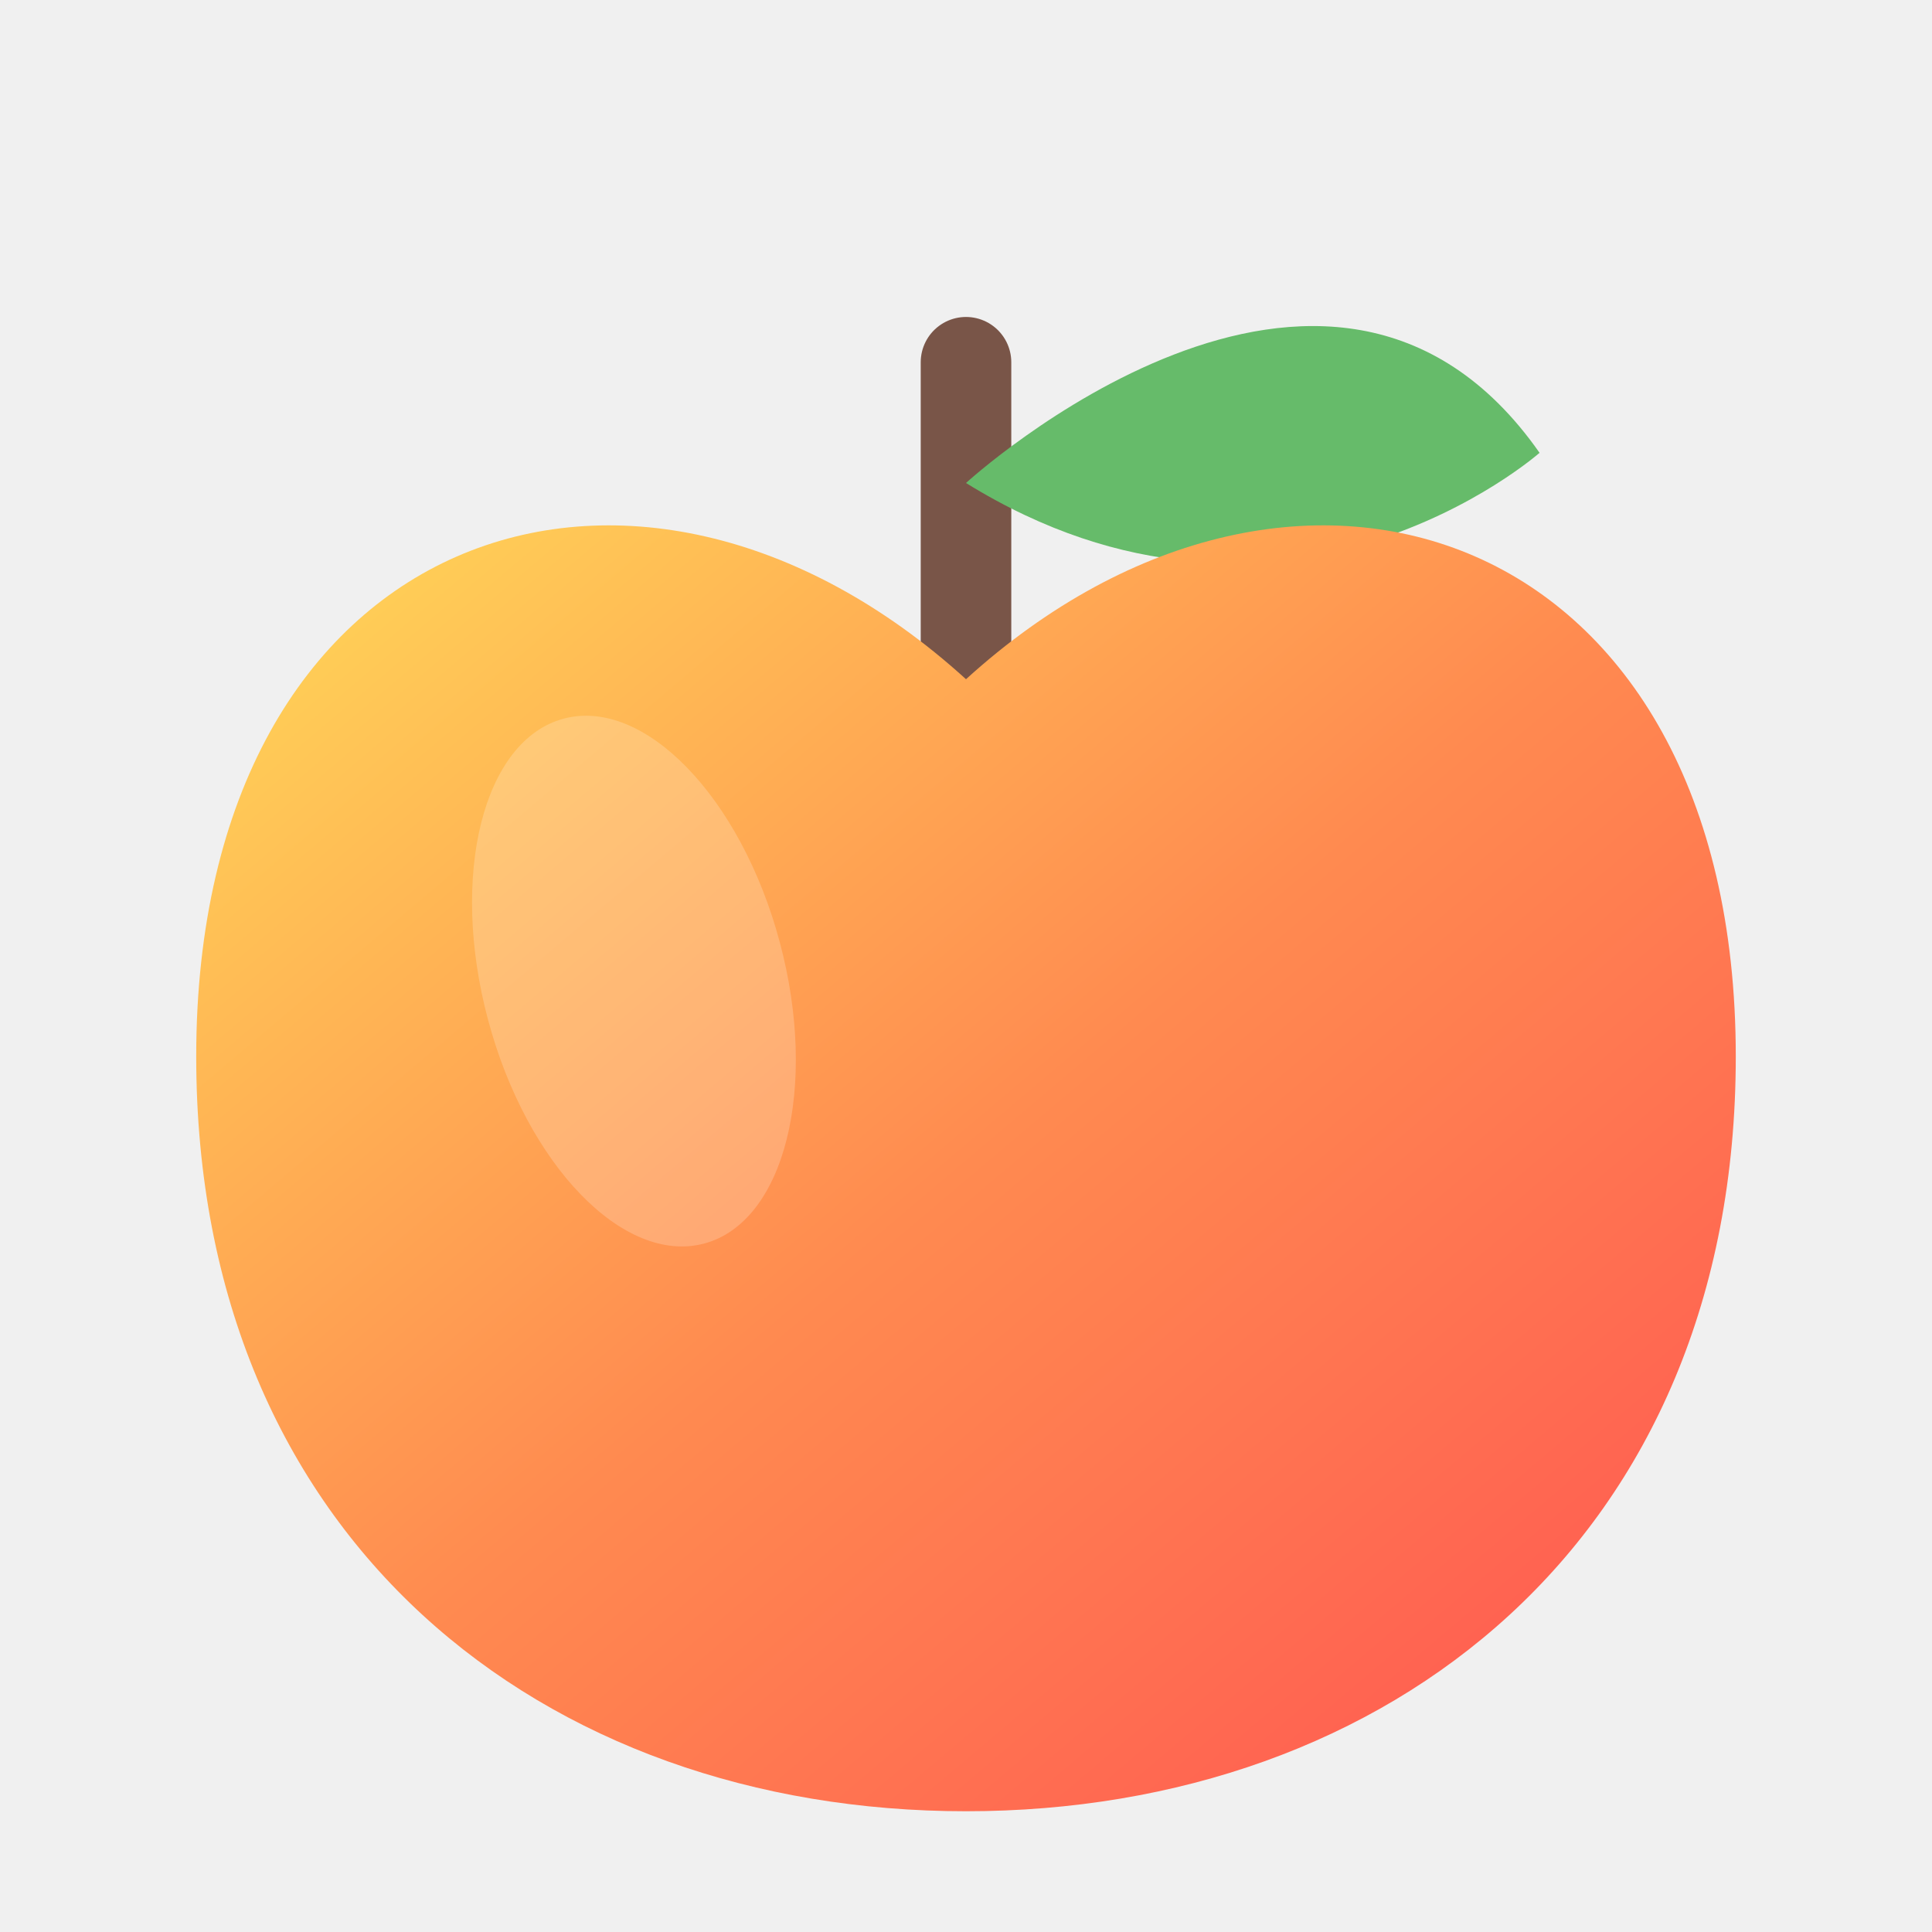
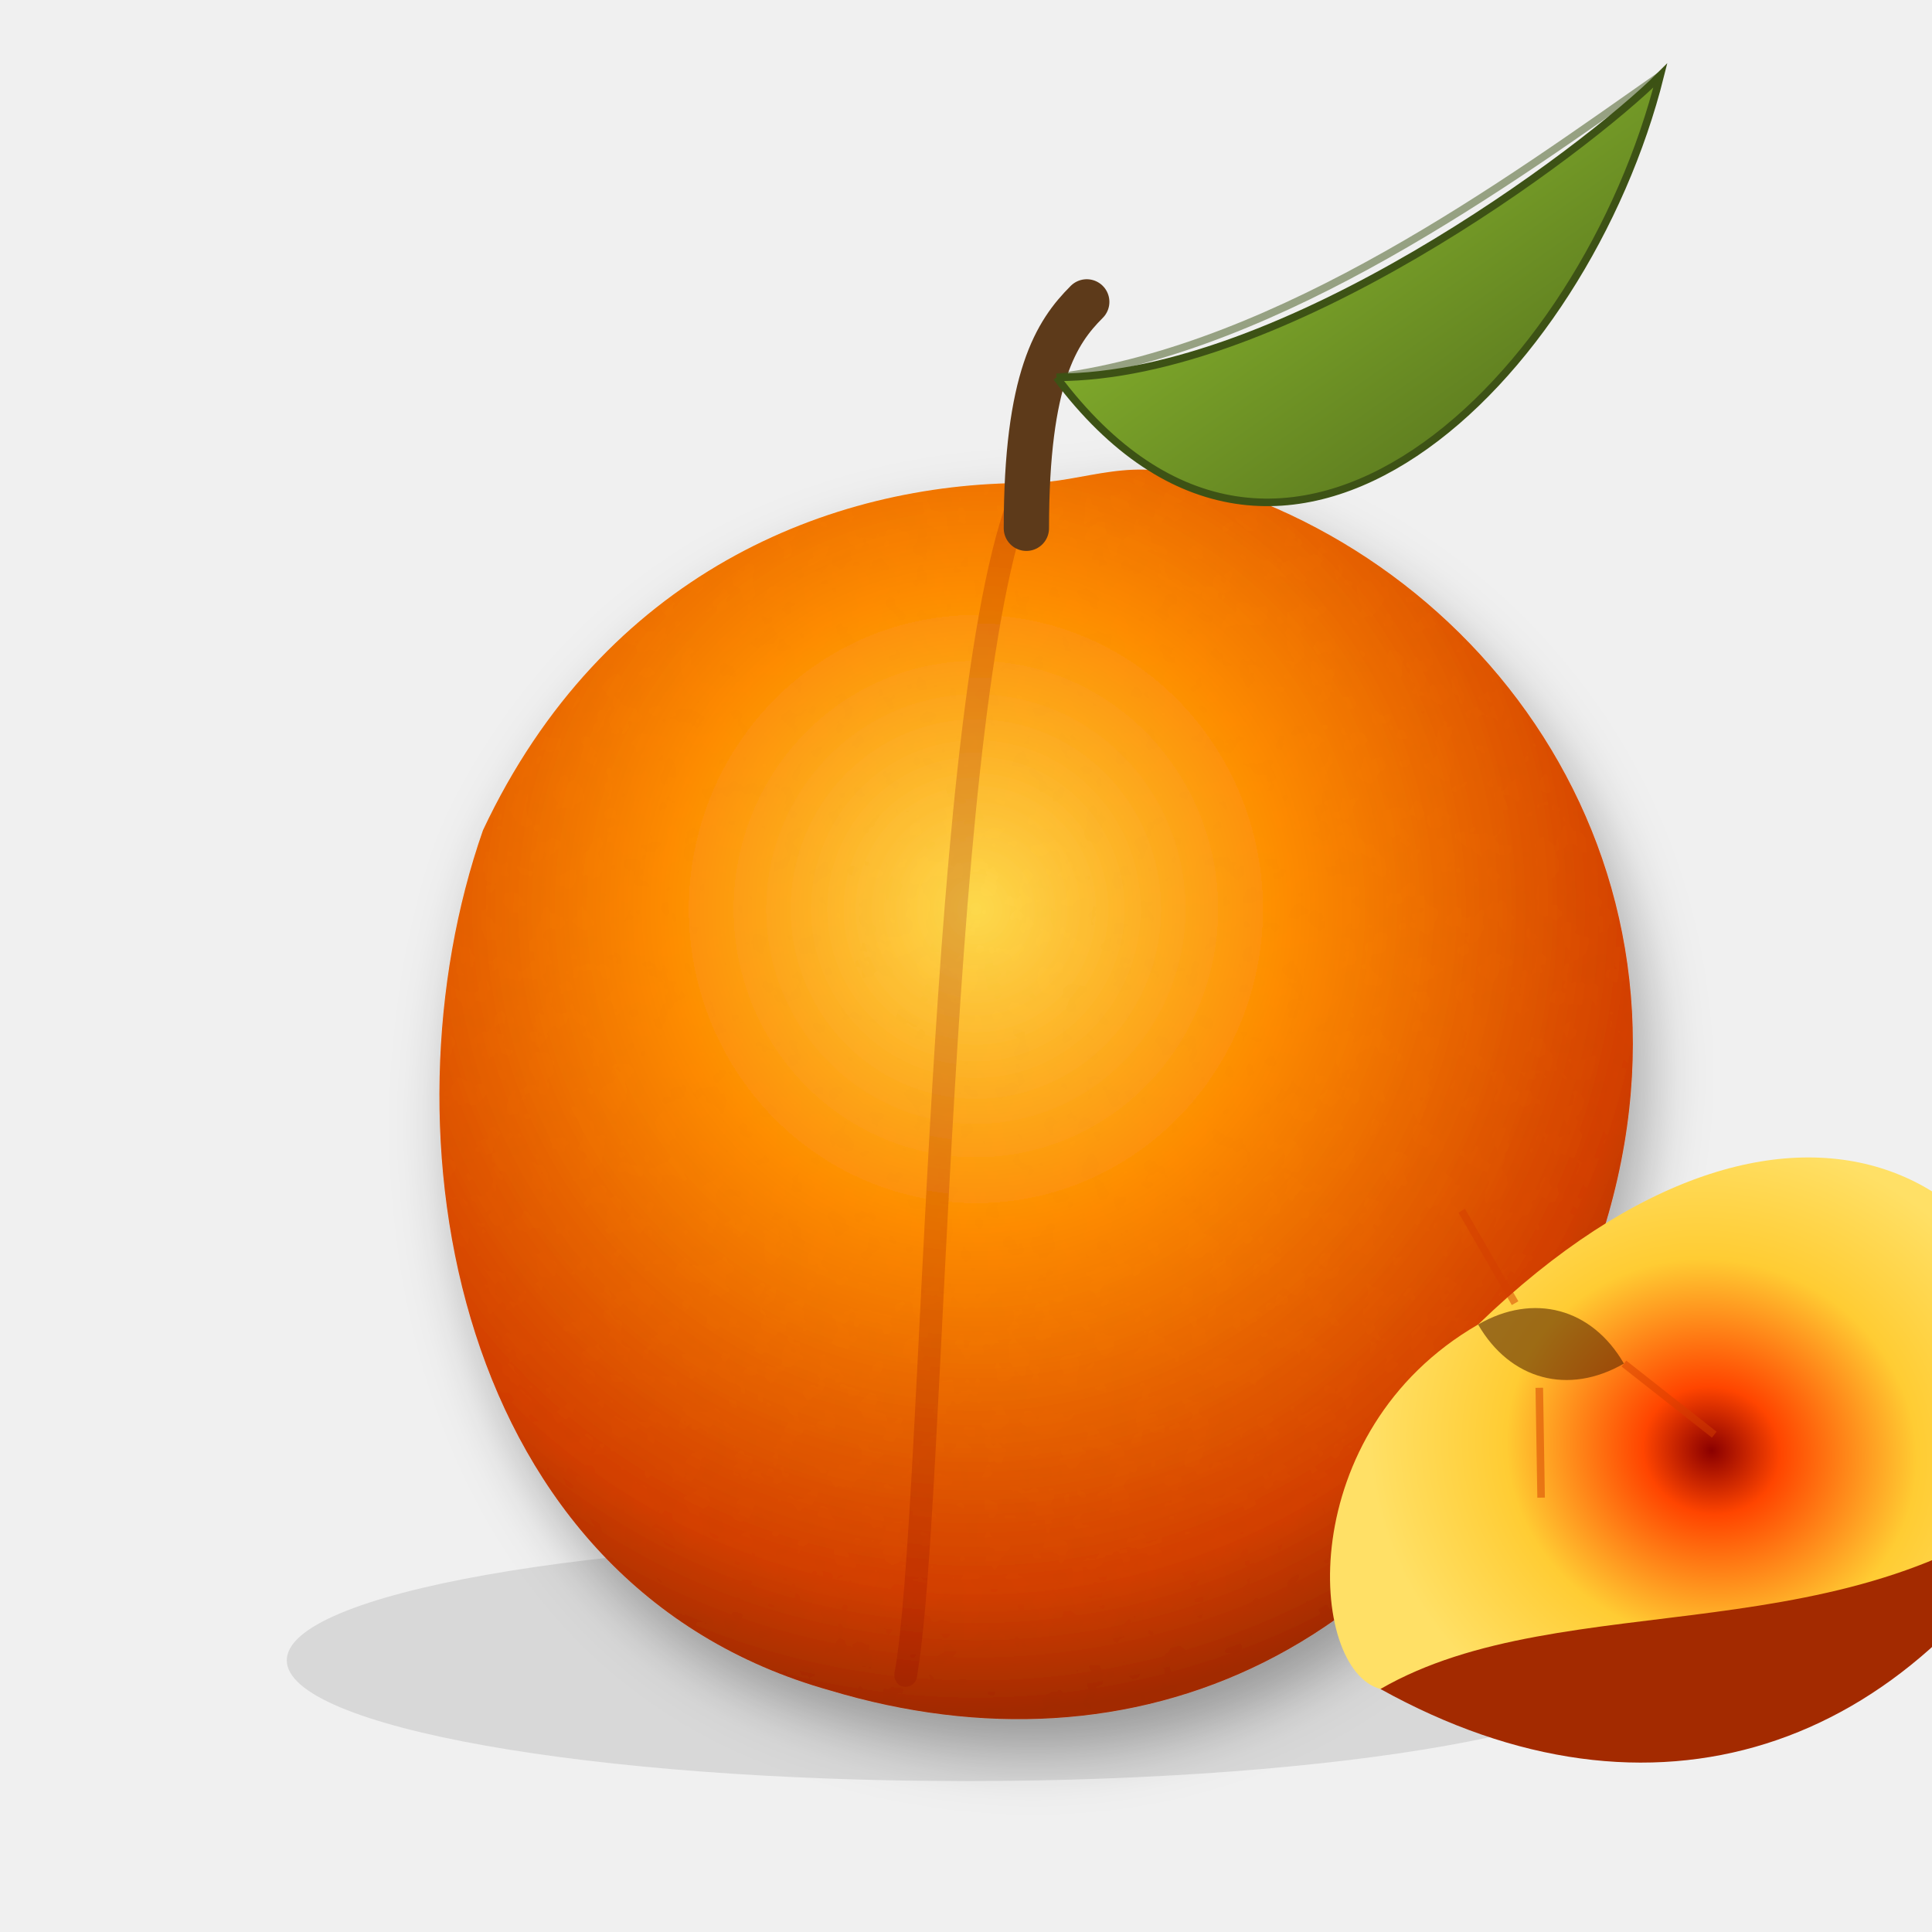
<svg xmlns="http://www.w3.org/2000/svg" width="128" height="128" viewBox="0 0 128 128">
  <defs>
-     <linearGradient id="peachGradient" x1="0%" y1="0%" x2="100%" y2="100%">
-       <stop offset="0%" style="stop-color:#ffdb58;stop-opacity:1" />
-       <stop offset="50%" style="stop-color:#ff8a50;stop-opacity:1" />
-       <stop offset="100%" style="stop-color:#ff5252;stop-opacity:1" />
+     <radialGradient id="peach_skin_grad" cx="45%" cy="35%" r="65%">
+       <stop offset="0%" style="stop-color:#ffdb4d;stop-opacity:1" />
+       <stop offset="40%" style="stop-color:#ff8c00;stop-opacity:1" />
+       <stop offset="85%" style="stop-color:#d43f00;stop-opacity:1" />
+       <stop offset="100%" style="stop-color:#a32a00;stop-opacity:1" />
+     </radialGradient>
+     <radialGradient id="peach_flesh_grad" cx="50%" cy="50%" r="50%">
+       <stop offset="0%" style="stop-color:#8b0000;stop-opacity:1" />
+       <stop offset="20%" style="stop-color:#ff4500;stop-opacity:1" />
+       <stop offset="60%" style="stop-color:#ffcc33;stop-opacity:1" />
+       <stop offset="100%" style="stop-color:#ffe066;stop-opacity:1" />
+     </radialGradient>
+     <linearGradient id="peach_leaf_grad" x1="0%" y1="0%" x2="100%" y2="100%">
+       <stop offset="0%" style="stop-color:#99cc33;stop-opacity:1" />
+       <stop offset="100%" style="stop-color:#4d661a;stop-opacity:1" />
    </linearGradient>
+     <filter id="peach_fuzz" x="0" y="0" width="100%" height="100%">
+       <feTurbulence type="fractalNoise" baseFrequency="0.6" numOctaves="3" result="noise" />
+       <feColorMatrix in="noise" type="matrix" values="0 0 0 0 0 0 0 0 0 0 0 0 0 0 0 0 0 0 0.15 0" />
+       <feComposite operator="in" in2="SourceGraphic" />
+     </filter>
+     <filter id="peach_shadow">
+       <feGaussianBlur in="SourceAlpha" stdDeviation="2" />
+       <feOffset dx="1" dy="2" result="offsetblur" />
+       <feComponentTransfer>
+         <feFuncA type="linear" slope="0.3" />
+       </feComponentTransfer>
+       <feMerge>
+         <feMergeNode />
+         <feMergeNode in="SourceGraphic" />
+       </feMerge>
+     </filter>
  </defs>
-   <path d="M64,45 L64,24" stroke="#795548" stroke-width="6" stroke-linecap="round" fill="none" />
-   <path d="M64,32 C64,32 88,10 102,30 C102,30 85,45 64,32" fill="#66bb6a" />
-   <path d="M64,45 C86,25 115,35 115,70 C115,102 92,120 64,120 C36,120 13,102 13,70 C13,35 42,25 64,45 Z" fill="url(#peachGradient)" />
-   <ellipse cx="42" cy="65" rx="10" ry="18" fill="#ffffff" fill-opacity="0.2" transform="rotate(-15 42 65)" />
+   <ellipse cx="64" cy="110" rx="45" ry="8" style="fill:#000;fill-opacity:0.1" />
+   <g filter="url(#peach_shadow)">
+     <path d="M68,32 C55,32 40,38 32,55 C25,75 30,105 55,112 C75,118 95,110 105,85 C115,60 100,38 80,32 C75,30 72,32 68,32" style="fill:url(#peach_skin_grad);" />
+     <path d="M68,32 C55,32 40,38 32,55 C25,75 30,105 55,112 C75,118 95,110 105,85 C115,60 100,38 80,32 C75,30 72,32 68,32" filter="url(#peach_fuzz)" style="fill:#fff;fill-opacity:0.1" />
+     <path d="M68,32 C62,45 62,100 60,111" style="fill:none;stroke:#8b0000;stroke-width:1.5;stroke-opacity:0.2;stroke-linecap:round" />
+   </g>
+   <g transform="translate(10, 5) rotate(15, 95, 95)">
+     <path d="M85,110 C105,115 120,105 125,85 L85,85 Z" style="fill:#a32a00" />
+     <path d="M125,85 C120,65 100,60 85,85 C75,95 80,110 85,110 C95,100 115,100 125,85" style="fill:url(#peach_flesh_grad)" />
+     <path d="M85,85 C88,88 92,88 95,85 C92,82 88,82 85,85" style="fill:#5c2a00;fill-opacity:0.6" />
+     <path d="M90,88 L92,95 M95,85 L102,88 M87,83 L82,78" style="stroke:#d43f00;stroke-width:0.5;stroke-opacity:0.5" />
+   </g>
+   <g>
+     <path d="M68,35 C68,25 70,22 72,20" style="fill:none;stroke:#5d3a1a;stroke-width:3;stroke-linecap:round" />
+     <path d="M70,25 C85,25 105,10 110,5 C105,25 85,45 70,25" style="fill:url(#peach_leaf_grad);stroke:#3d5215;stroke-width:0.5" />
+     <path d="M70,25 C85,23 100,12 110,5" style="fill:none;stroke:#3d5215;stroke-width:0.5;stroke-opacity:0.5" />
+   </g>
</svg>
